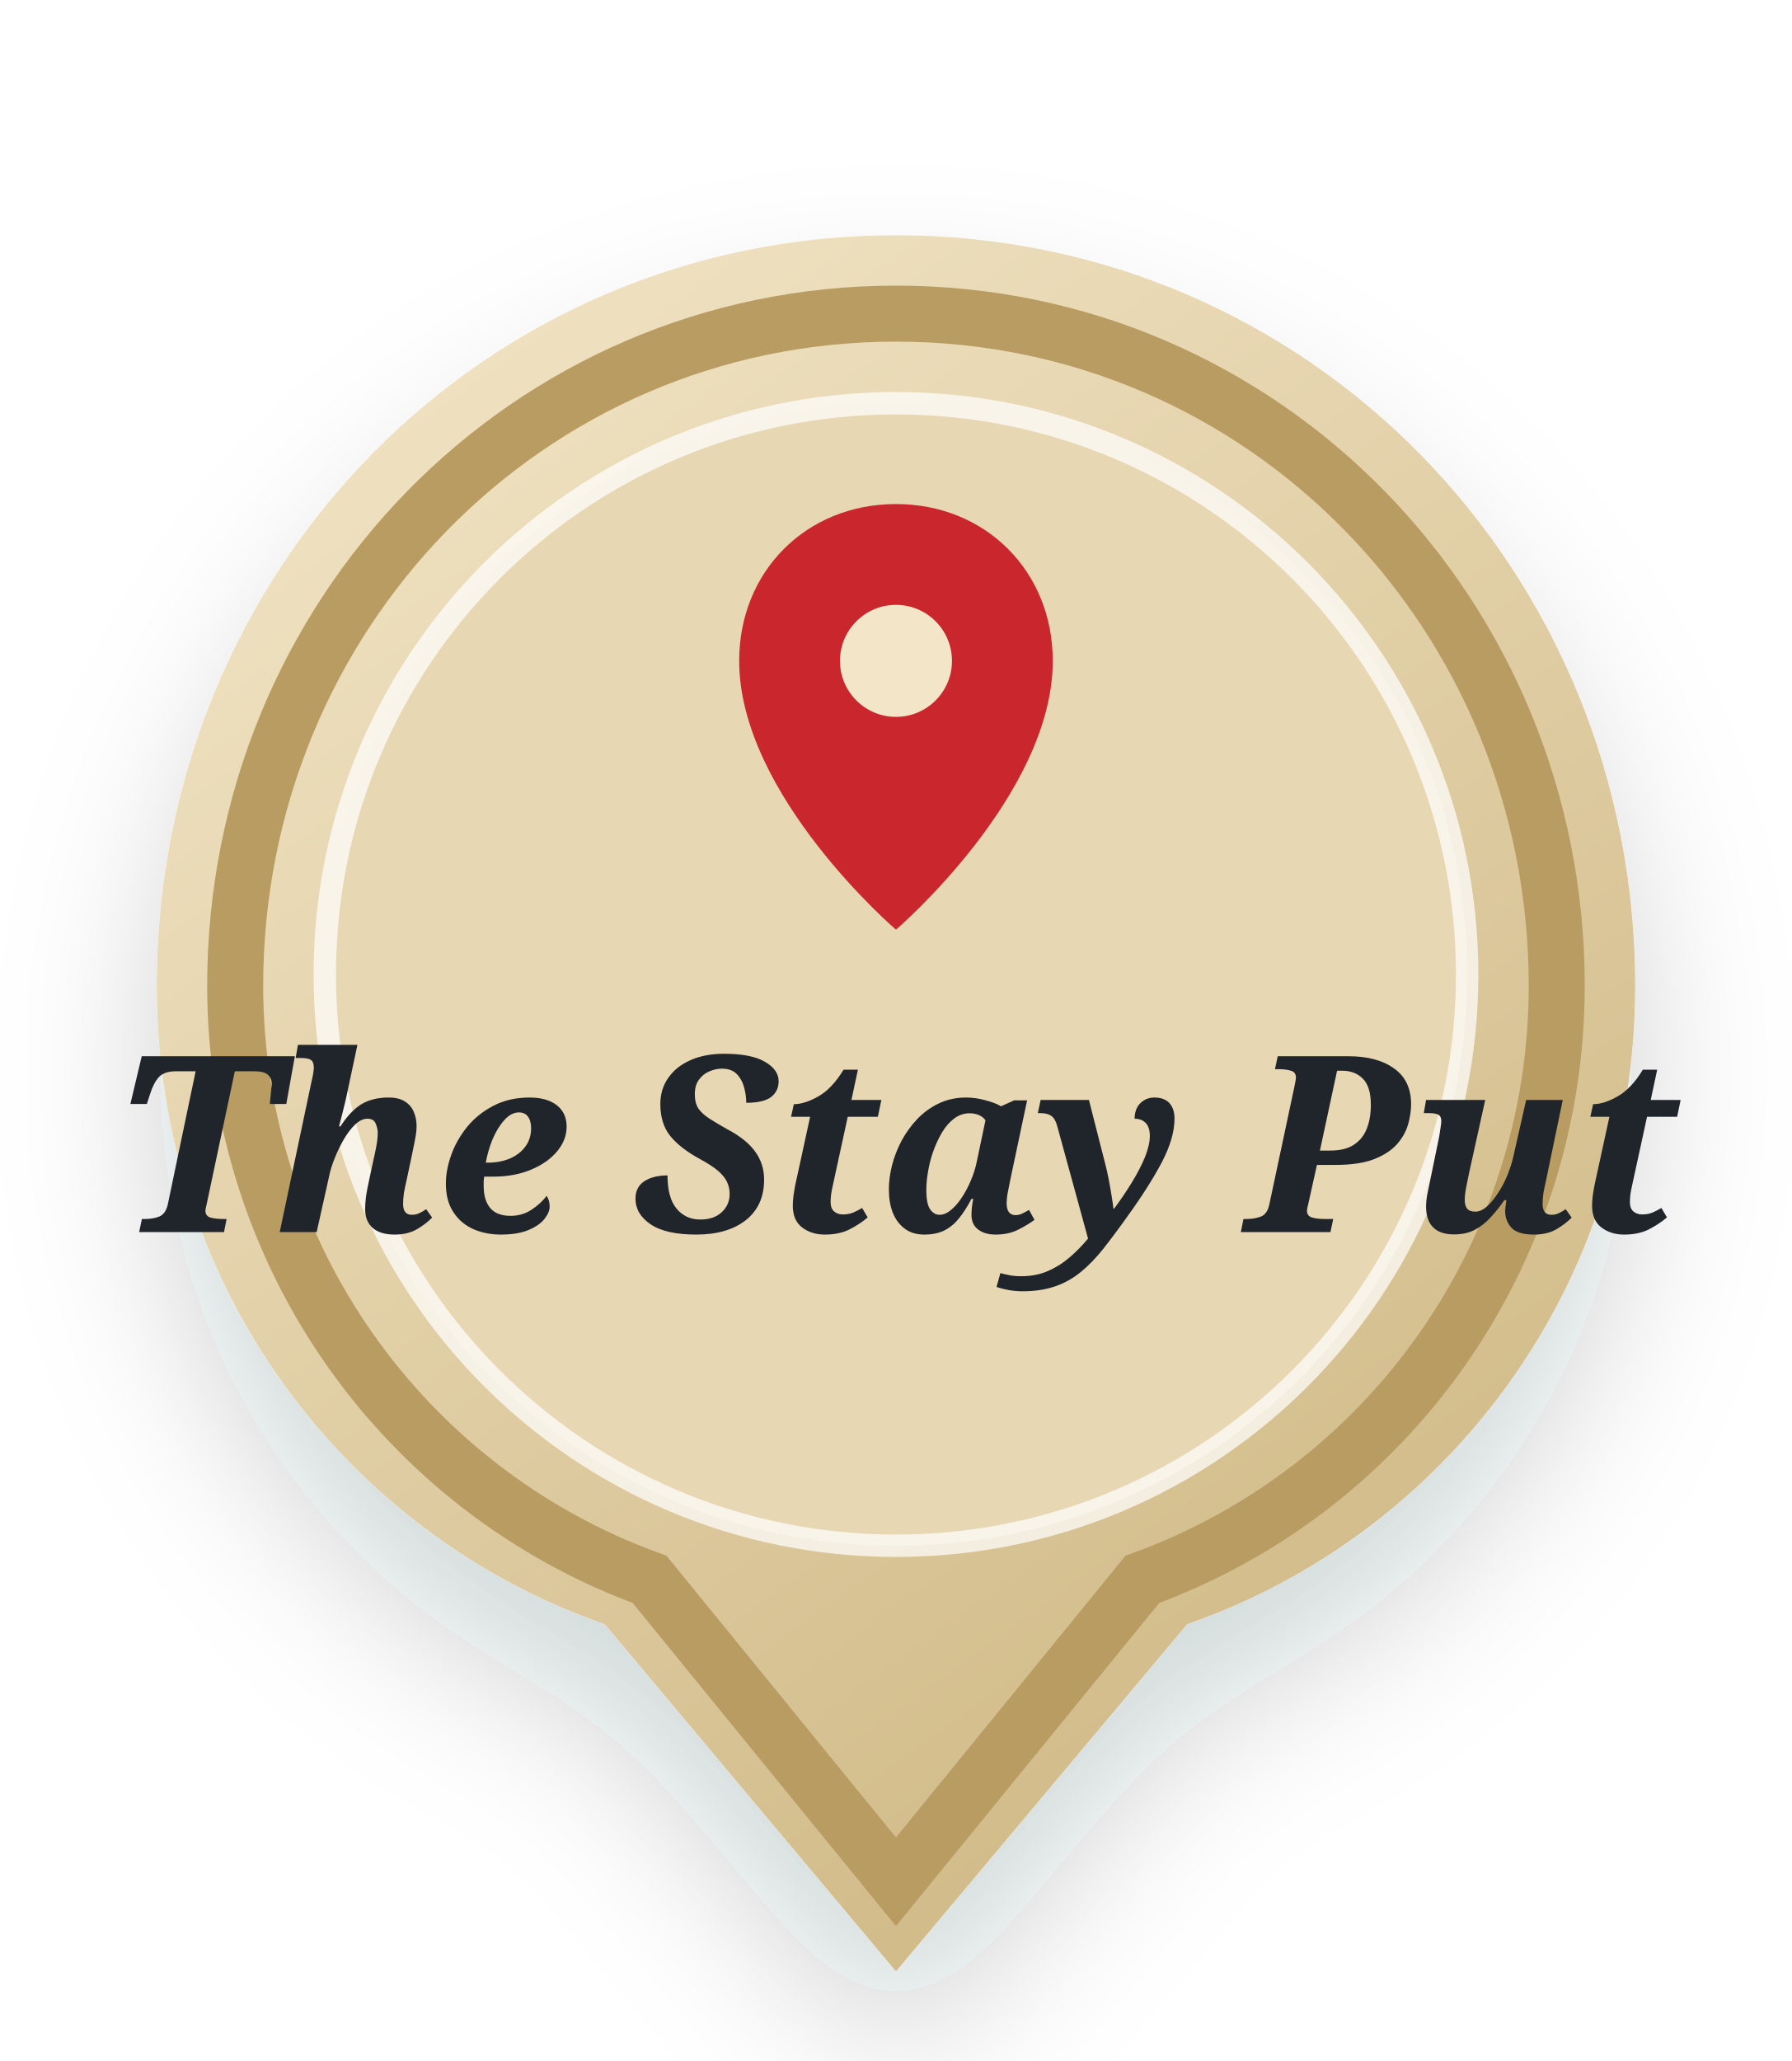
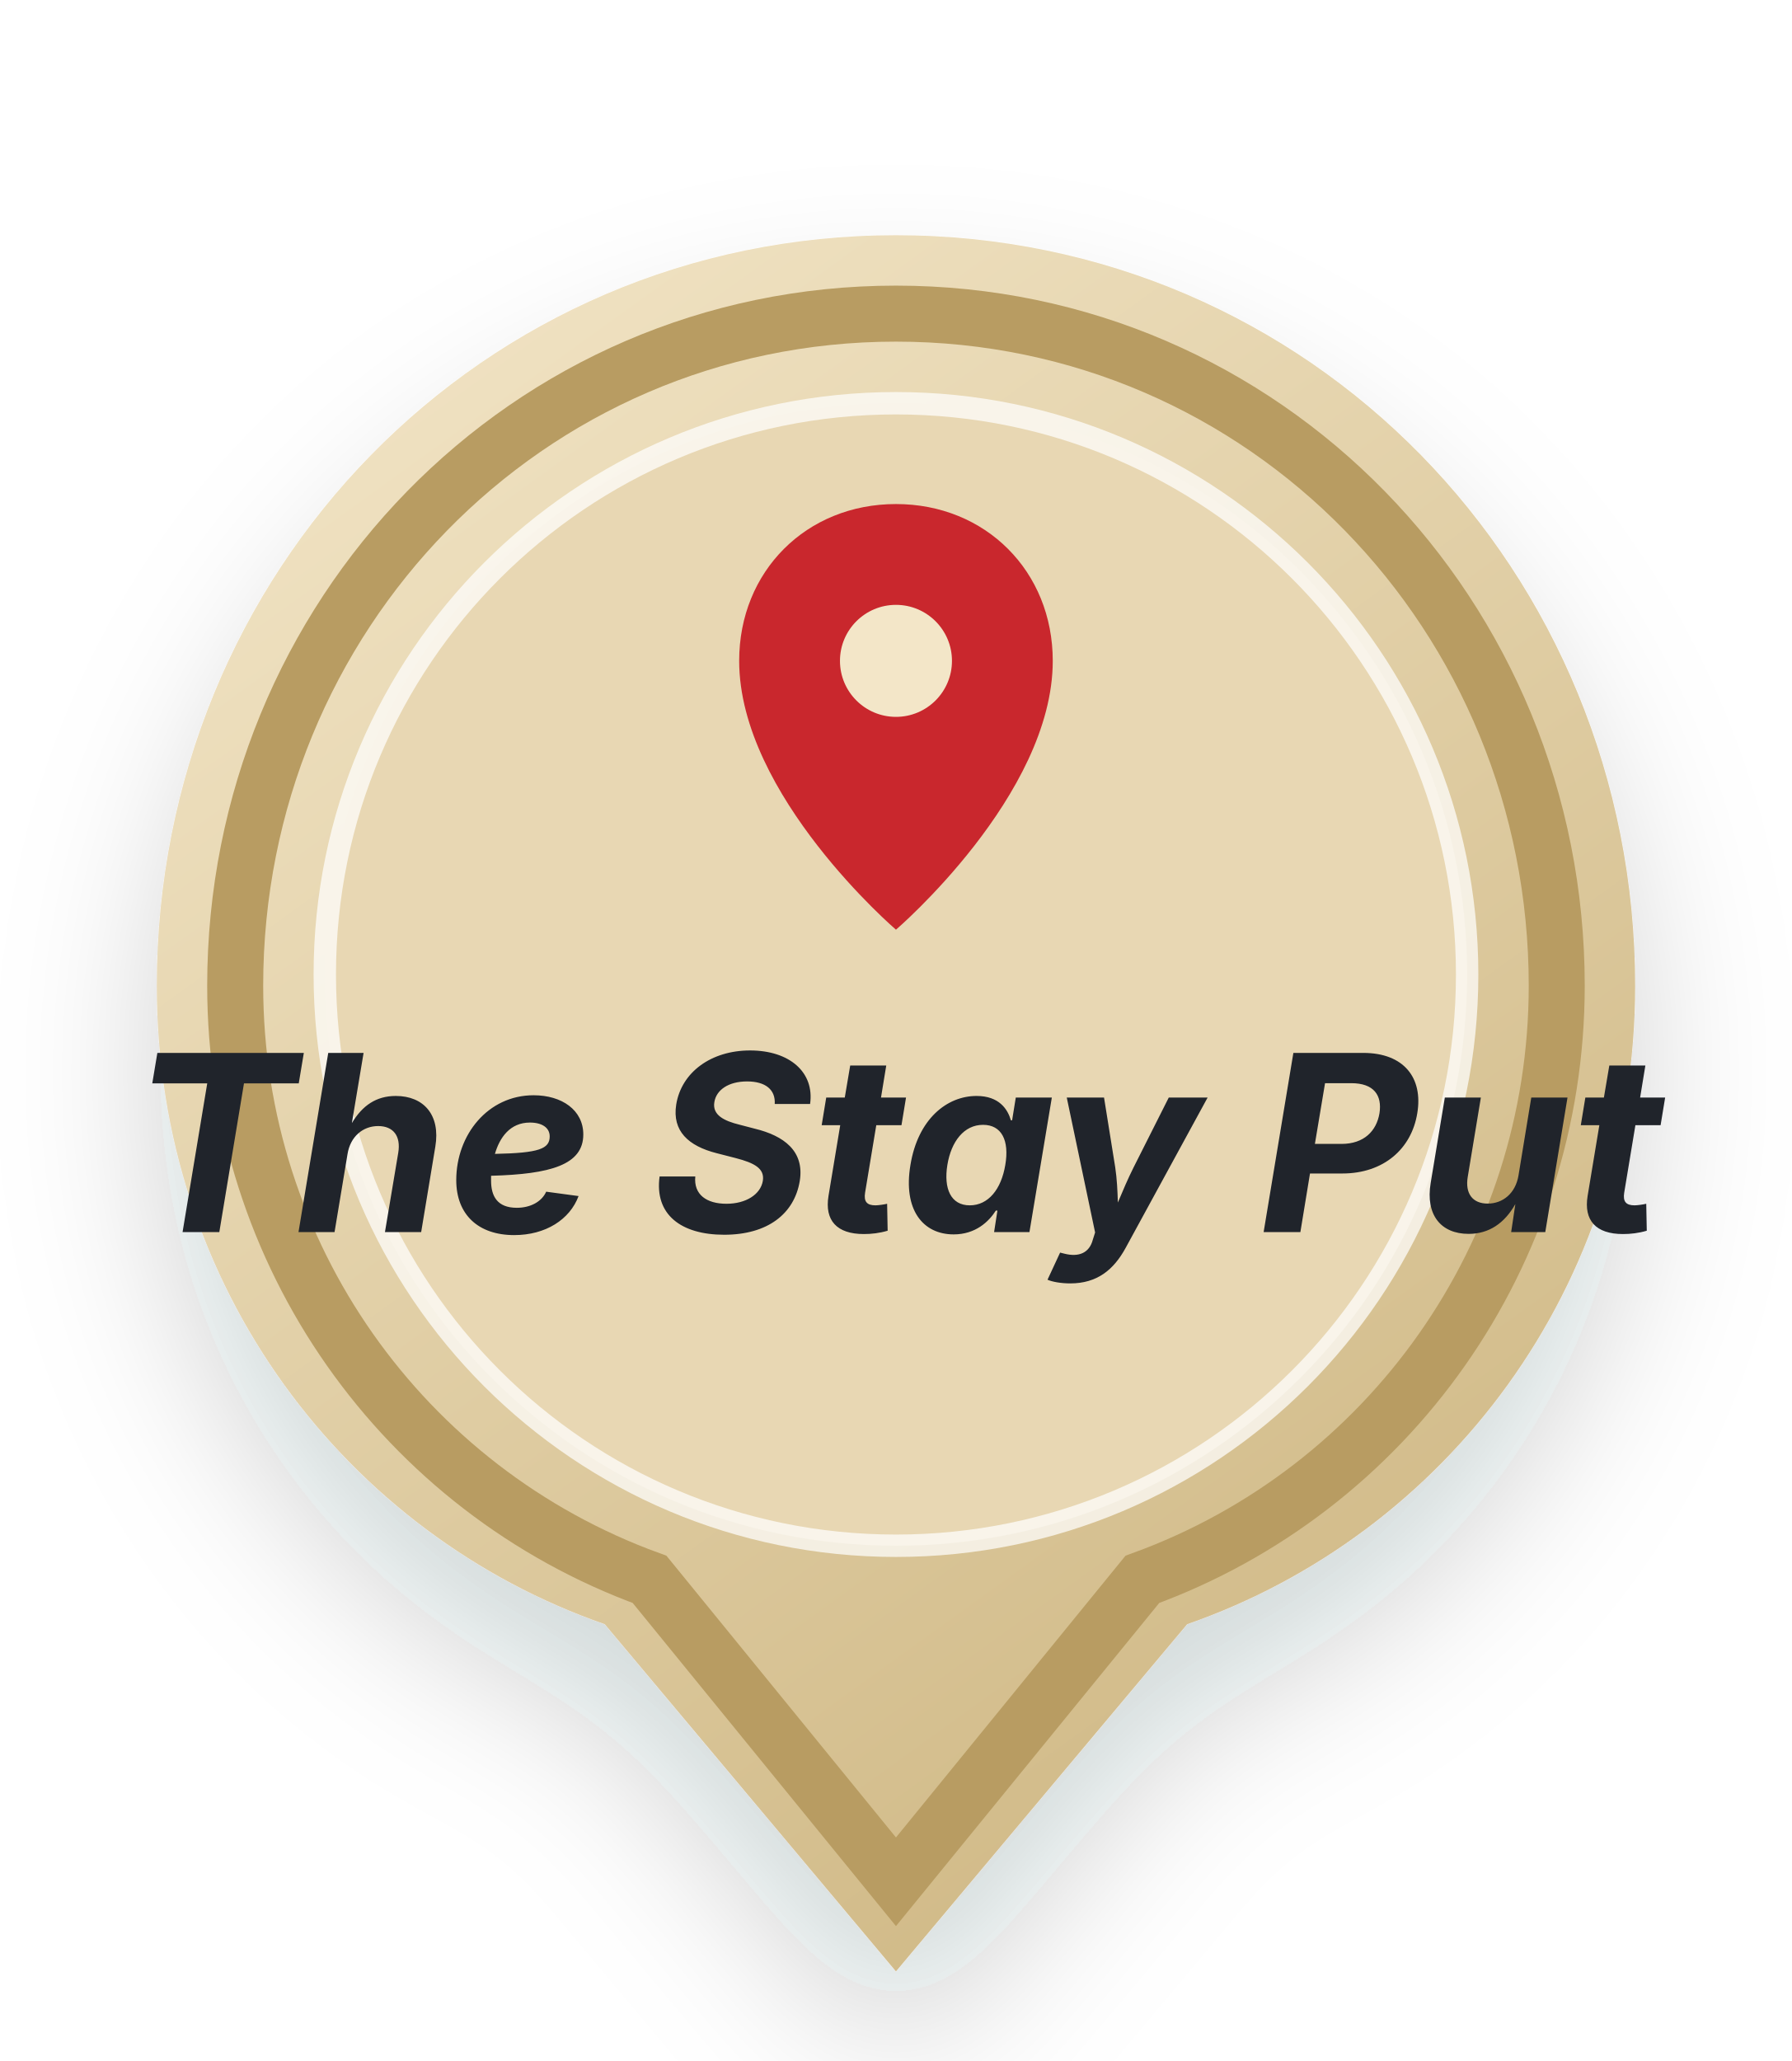
<svg xmlns="http://www.w3.org/2000/svg" viewBox="0 0 160 184" role="img" aria-label="The Stay Put pin">
  <defs>
    <filter id="pinShadow" x="-25%" y="-18%" width="150%" height="140%">
      <feDropShadow dx="0" dy="8" stdDeviation="7" flood-color="#0B1F33" flood-opacity=".18" />
    </filter>
    <linearGradient id="sand" x1="28" x2="126" y1="18" y2="154" gradientUnits="userSpaceOnUse">
      <stop stop-color="#F3E6C8" />
      <stop offset="1" stop-color="#D0B986" />
    </linearGradient>
  </defs>
  <path filter="url(#pinShadow)" d="M80 176 54 145C31 137 14 115 14 88 14 51 43 21 80 21s66 30 66 67c0 27-17 49-40 57L80 176Z" fill="url(#sand)" />
  <path d="M80 168 58 141C36 133 21 112 21 88c0-33 26-60 59-60s59 27 59 60c0 24-15 45-37 53L80 168Z" fill="none" stroke="#B89C62" stroke-width="5" />
  <circle cx="80" cy="87" r="51" fill="#E8D7B3" stroke="rgba(255,255,255,.72)" stroke-width="2" />
  <path d="M80 45c-8 0-14 6-14 14 0 12 14 24 14 24s14-12 14-24c0-8-6-14-14-14Z" fill="#C9272D" />
  <circle cx="80" cy="59" r="5" fill="#F3E6C8" />
-   <text x="80" y="110" text-anchor="middle" font-family="Georgia, serif" font-size="22" font-weight="700" font-style="italic" fill="#20242B">The Stay Put</text>
+   <text x="80" y="110" text-anchor="middle" font-family="Inter, Arial, sans-serif" font-size="22" font-weight="700" font-style="italic" fill="#20242B">The Stay Put</text>
</svg>
